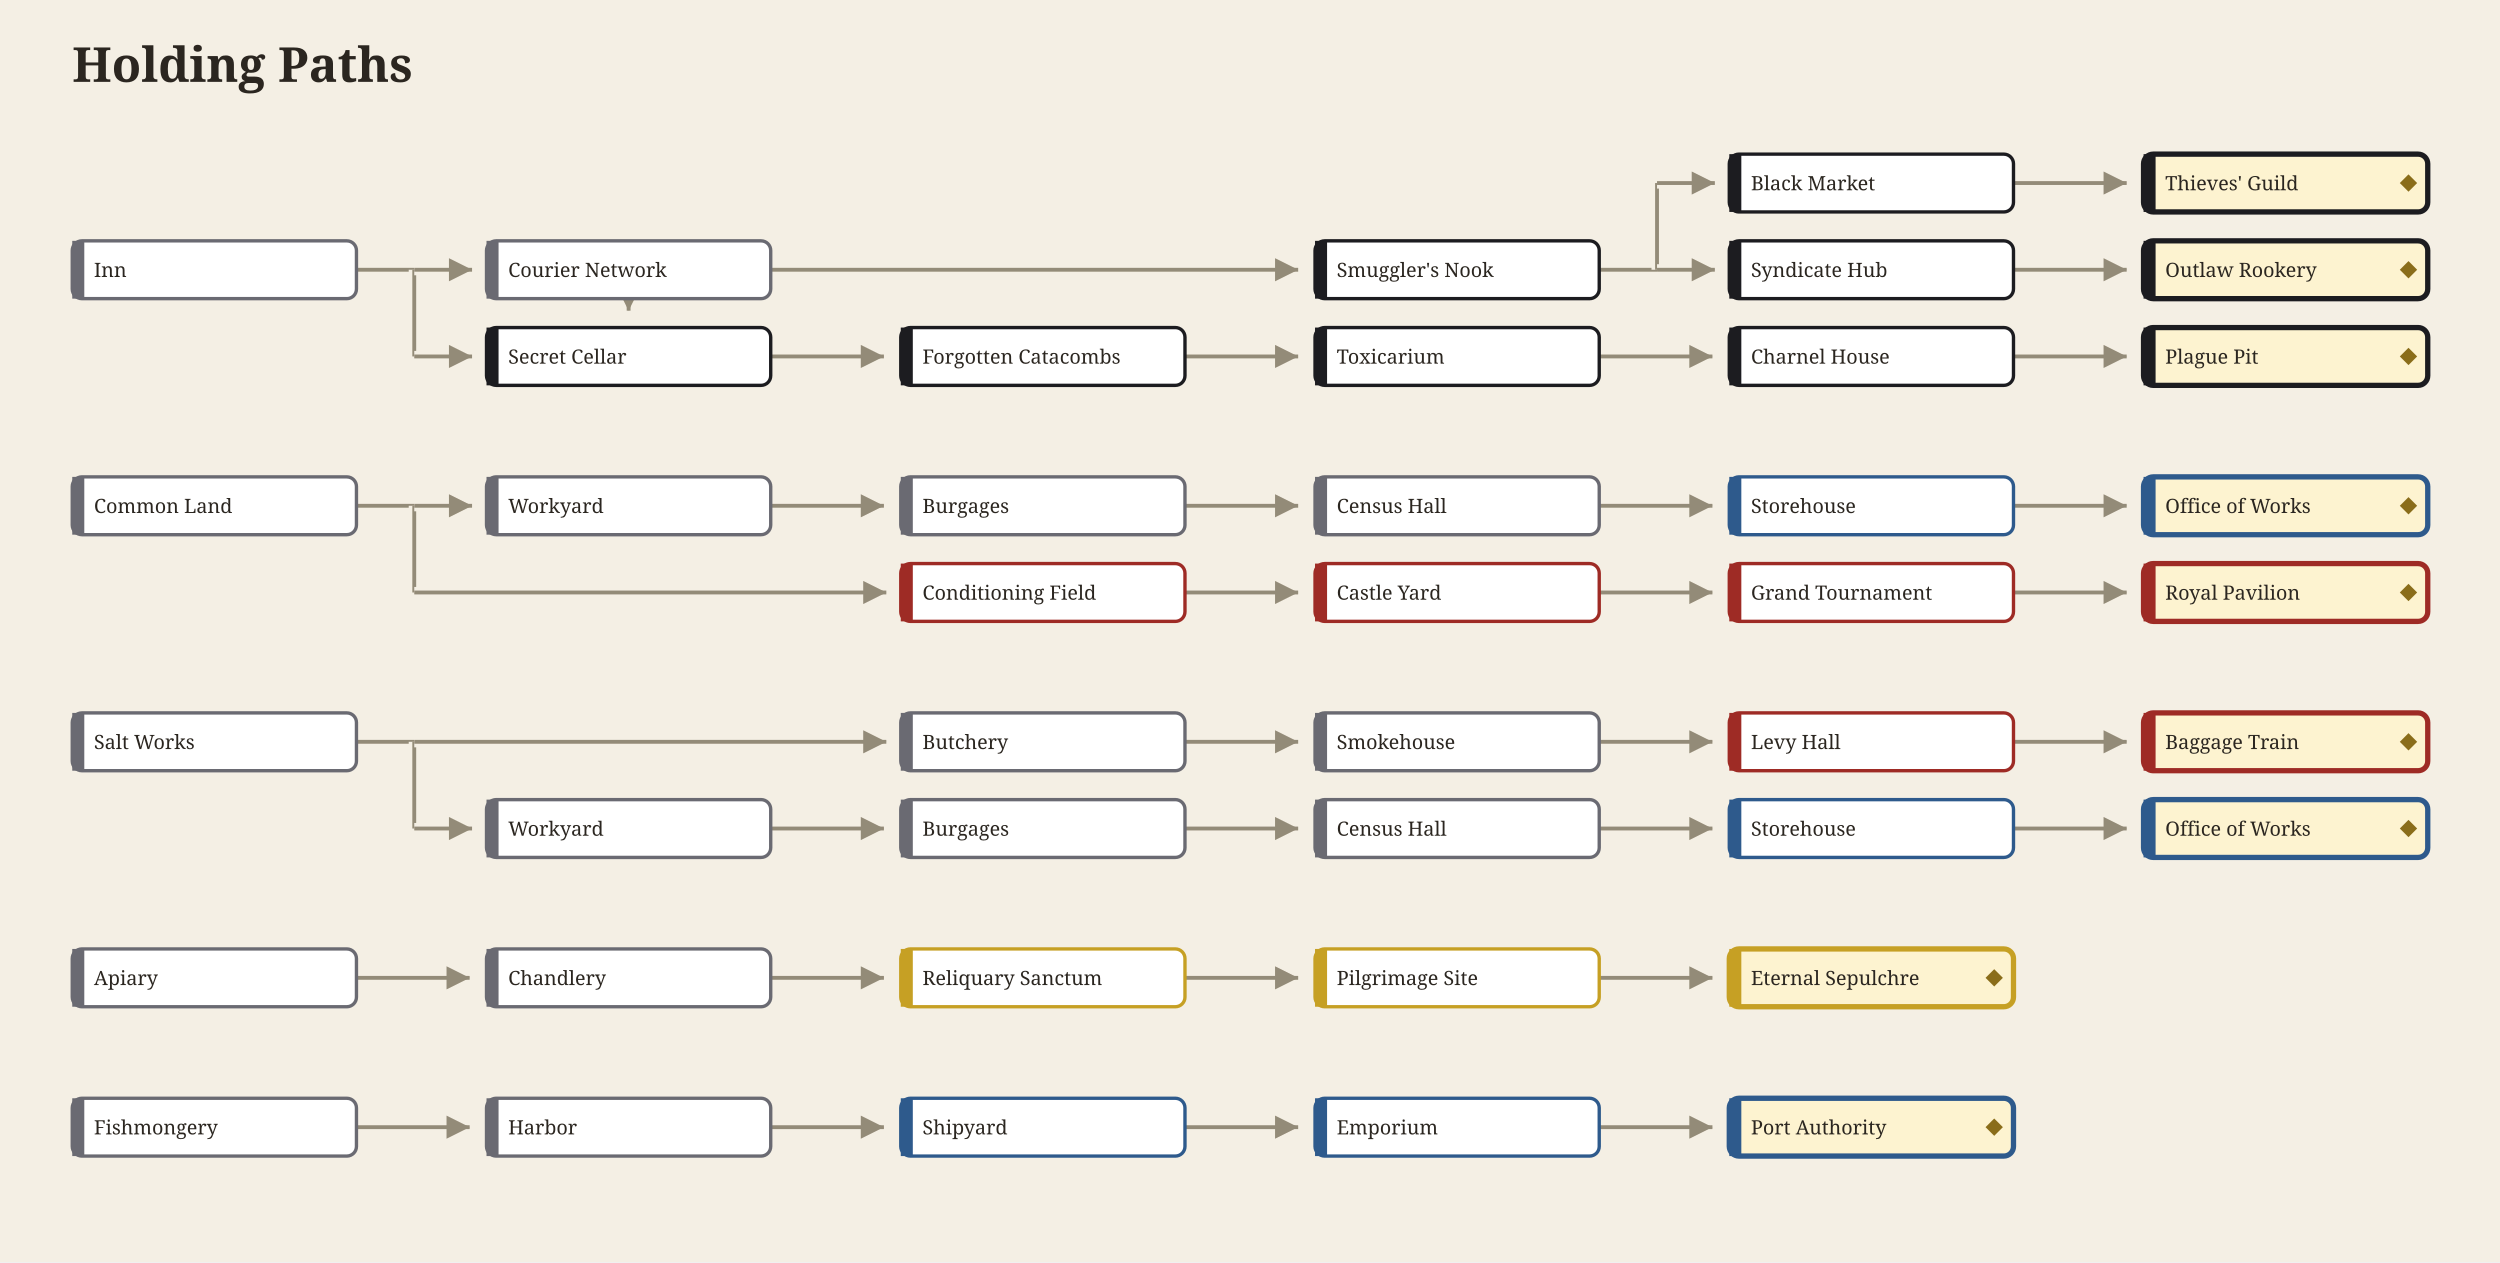
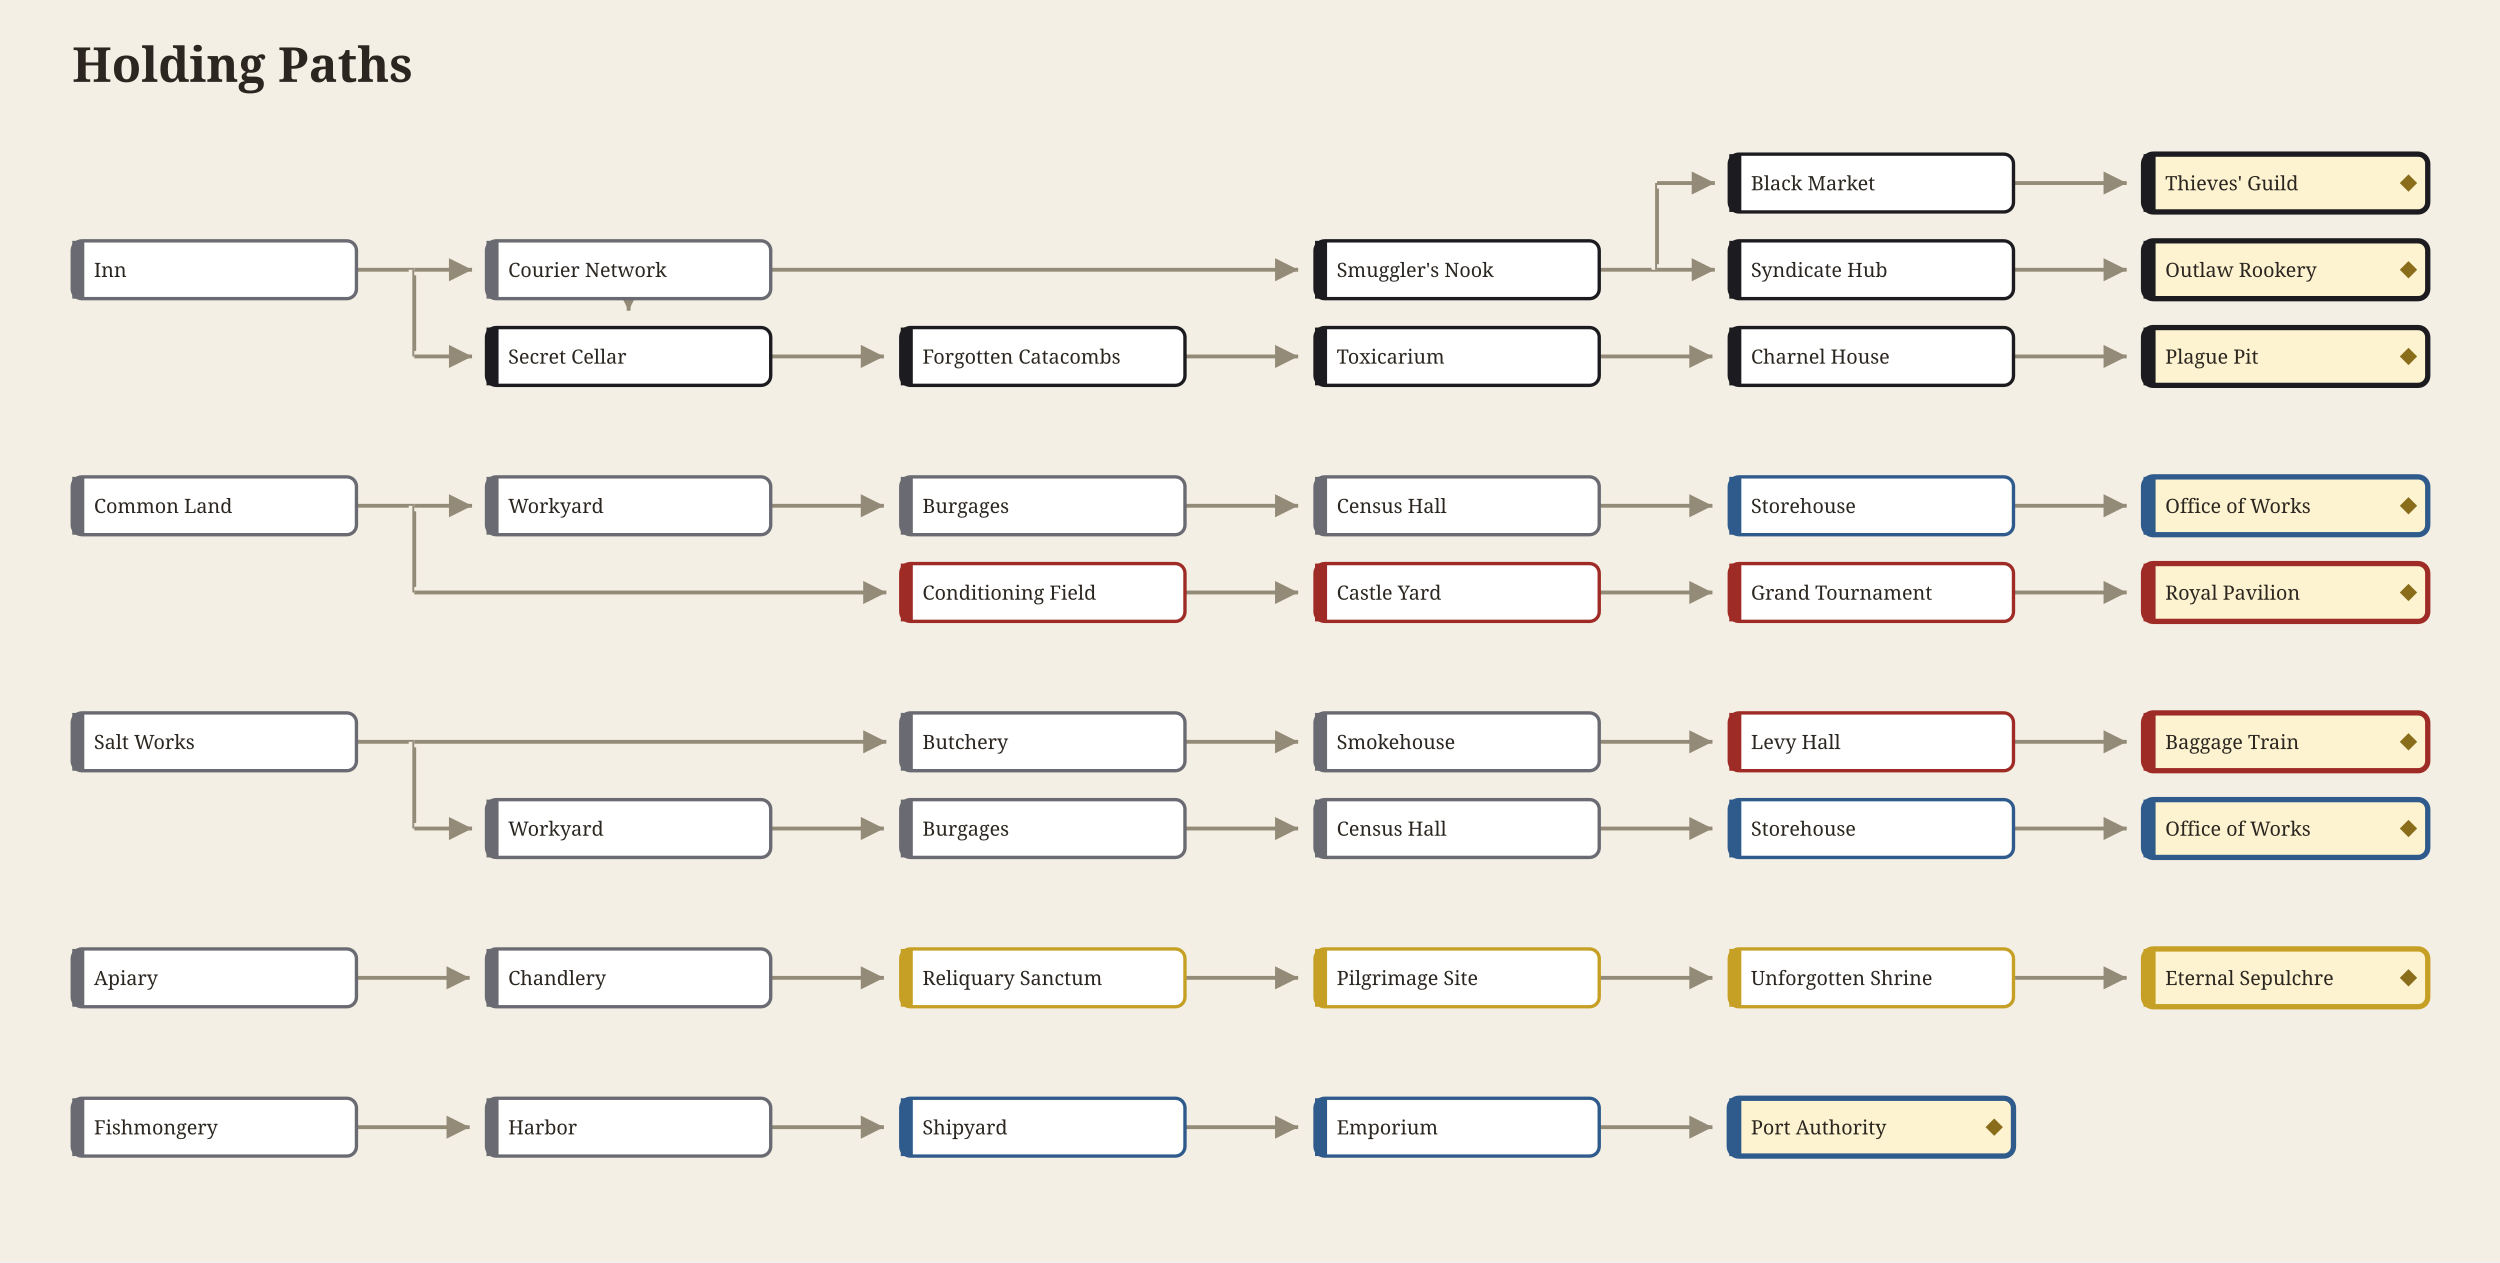
<svg xmlns="http://www.w3.org/2000/svg" width="1038" height="524" viewBox="0 0 1038 524" font-family="Georgia, serif">
  <rect width="1038" height="524" fill="#f4efe4" />
  <defs>
    <marker id="arw-2E5A8C" markerWidth="7" markerHeight="7" refX="6" refY="3" orient="auto">
      <path d="M0,0 L6,3 L0,6 Z" fill="#2E5A8C" />
    </marker>
    <marker id="arw-9E2B25" markerWidth="7" markerHeight="7" refX="6" refY="3" orient="auto">
      <path d="M0,0 L6,3 L0,6 Z" fill="#9E2B25" />
    </marker>
    <marker id="arw-1c9c8c" markerWidth="7" markerHeight="7" refX="6" refY="3" orient="auto">
      <path d="M0,0 L6,3 L0,6 Z" fill="#1c9c8c" />
    </marker>
    <marker id="arw-C6A024" markerWidth="7" markerHeight="7" refX="6" refY="3" orient="auto">
      <path d="M0,0 L6,3 L0,6 Z" fill="#C6A024" />
    </marker>
    <marker id="arw-6A3D8F" markerWidth="7" markerHeight="7" refX="6" refY="3" orient="auto">
      <path d="M0,0 L6,3 L0,6 Z" fill="#6A3D8F" />
    </marker>
    <marker id="arw-CC6A1A" markerWidth="7" markerHeight="7" refX="6" refY="3" orient="auto">
      <path d="M0,0 L6,3 L0,6 Z" fill="#CC6A1A" />
    </marker>
    <marker id="arw-3a7d3a" markerWidth="7" markerHeight="7" refX="6" refY="3" orient="auto">
      <path d="M0,0 L6,3 L0,6 Z" fill="#3a7d3a" />
    </marker>
    <marker id="arw-b5347a" markerWidth="7" markerHeight="7" refX="6" refY="3" orient="auto">
      <path d="M0,0 L6,3 L0,6 Z" fill="#b5347a" />
    </marker>
    <marker id="arw-2b6f9e" markerWidth="7" markerHeight="7" refX="6" refY="3" orient="auto">
      <path d="M0,0 L6,3 L0,6 Z" fill="#2b6f9e" />
    </marker>
    <marker id="arw-8a6d1a" markerWidth="7" markerHeight="7" refX="6" refY="3" orient="auto">
      <path d="M0,0 L6,3 L0,6 Z" fill="#8a6d1a" />
    </marker>
    <marker id="arw-5f5647" markerWidth="7" markerHeight="7" refX="6" refY="3" orient="auto">
      <path d="M0,0 L6,3 L0,6 Z" fill="#5f5647" />
    </marker>
    <marker id="arw-7a2ea0" markerWidth="7" markerHeight="7" refX="6" refY="3" orient="auto">
      <path d="M0,0 L6,3 L0,6 Z" fill="#7a2ea0" />
    </marker>
    <marker id="arw-0f8a7e" markerWidth="7" markerHeight="7" refX="6" refY="3" orient="auto">
      <path d="M0,0 L6,3 L0,6 Z" fill="#0f8a7e" />
    </marker>
    <marker id="arw-a83232" markerWidth="7" markerHeight="7" refX="6" refY="3" orient="auto">
      <path d="M0,0 L6,3 L0,6 Z" fill="#a83232" />
    </marker>
    <marker id="arw-8f8672" markerWidth="7" markerHeight="7" refX="6" refY="3" orient="auto">
      <path d="M0,0 L6,3 L0,6 Z" fill="#8f8672" />
    </marker>
  </defs>
  <text x="30" y="34" font-size="20" font-weight="bold" fill="#2b2620">Holding Paths</text>
  <path d="M148,112 L172,112" fill="none" stroke="#f4efe4" stroke-width="4.6" opacity="1" />
  <path d="M148,112 L172,112" fill="none" stroke="#8f8672" stroke-width="1.6" opacity="0.95" />
  <path d="M172,112 L172,148" fill="none" stroke="#f4efe4" stroke-width="4.6" opacity="1" />
  <path d="M172,112 L172,148" fill="none" stroke="#8f8672" stroke-width="1.6" opacity="0.95" />
  <path d="M172,112 L196,112" fill="none" stroke="#f4efe4" stroke-width="4.6" opacity="1" />
  <path d="M172,112 L196,112" fill="none" stroke="#8f8672" stroke-width="1.6" opacity="0.95" marker-end="url(#arw-8f8672)" />
  <path d="M172,148 L196,148" fill="none" stroke="#f4efe4" stroke-width="4.6" opacity="1" />
  <path d="M172,148 L196,148" fill="none" stroke="#8f8672" stroke-width="1.6" opacity="0.95" marker-end="url(#arw-8f8672)" />
  <path d="M320,112 L539,112" fill="none" stroke="#f4efe4" stroke-width="4.6" opacity="1" />
  <path d="M320,112 L539,112" fill="none" stroke="#8f8672" stroke-width="1.6" opacity="0.95" marker-end="url(#arw-8f8672)" />
  <path d="M320,148 L367,148" fill="none" stroke="#f4efe4" stroke-width="4.6" opacity="1" />
  <path d="M320,148 L367,148" fill="none" stroke="#8f8672" stroke-width="1.6" opacity="0.95" marker-end="url(#arw-8f8672)" />
  <path d="M492,148 L539,148" fill="none" stroke="#f4efe4" stroke-width="4.6" opacity="1" />
  <path d="M492,148 L539,148" fill="none" stroke="#8f8672" stroke-width="1.6" opacity="0.95" marker-end="url(#arw-8f8672)" />
  <path d="M664,112 L688,112" fill="none" stroke="#f4efe4" stroke-width="4.6" opacity="1" />
  <path d="M664,112 L688,112" fill="none" stroke="#8f8672" stroke-width="1.6" opacity="0.95" />
  <path d="M688,76 L688,112" fill="none" stroke="#f4efe4" stroke-width="4.6" opacity="1" />
  <path d="M688,76 L688,112" fill="none" stroke="#8f8672" stroke-width="1.6" opacity="0.95" />
  <path d="M688,112 L712,112" fill="none" stroke="#f4efe4" stroke-width="4.6" opacity="1" />
  <path d="M688,112 L712,112" fill="none" stroke="#8f8672" stroke-width="1.6" opacity="0.95" marker-end="url(#arw-8f8672)" />
  <path d="M688,76 L712,76" fill="none" stroke="#f4efe4" stroke-width="4.6" opacity="1" />
  <path d="M688,76 L712,76" fill="none" stroke="#8f8672" stroke-width="1.6" opacity="0.95" marker-end="url(#arw-8f8672)" />
  <path d="M664,148 L711,148" fill="none" stroke="#f4efe4" stroke-width="4.6" opacity="1" />
  <path d="M664,148 L711,148" fill="none" stroke="#8f8672" stroke-width="1.6" opacity="0.95" marker-end="url(#arw-8f8672)" />
  <path d="M836,112 L883,112" fill="none" stroke="#f4efe4" stroke-width="4.6" opacity="1" />
  <path d="M836,112 L883,112" fill="none" stroke="#8f8672" stroke-width="1.6" opacity="0.95" marker-end="url(#arw-8f8672)" />
  <path d="M836,148 L883,148" fill="none" stroke="#f4efe4" stroke-width="4.6" opacity="1" />
  <path d="M836,148 L883,148" fill="none" stroke="#8f8672" stroke-width="1.6" opacity="0.95" marker-end="url(#arw-8f8672)" />
  <path d="M836,76 L883,76" fill="none" stroke="#f4efe4" stroke-width="4.6" opacity="1" />
  <path d="M836,76 L883,76" fill="none" stroke="#8f8672" stroke-width="1.6" opacity="0.95" marker-end="url(#arw-8f8672)" />
  <path d="M261,124 L261,129" fill="none" stroke="#f4efe4" stroke-width="4.6" opacity="1" />
  <path d="M261,124 L261,129" fill="none" stroke="#8f8672" stroke-width="1.6" opacity="0.95" marker-end="url(#arw-8f8672)" />
  <rect x="30" y="100" width="118" height="24" rx="4" fill="#ffffff" stroke="#6a6a72" stroke-width="1.4" />
  <rect x="30" y="100" width="5" height="24" fill="#6a6a72" />
  <text x="39" y="115" font-size="8.2" fill="#2b2620">Inn</text>
  <rect x="202" y="100" width="118" height="24" rx="4" fill="#ffffff" stroke="#6a6a72" stroke-width="1.4" />
  <rect x="202" y="100" width="5" height="24" fill="#6a6a72" />
  <text x="211" y="115" font-size="8.2" fill="#2b2620">Courier Network</text>
  <rect x="202" y="136" width="118" height="24" rx="4" fill="#ffffff" stroke="#1c1c20" stroke-width="1.4" />
  <rect x="202" y="136" width="5" height="24" fill="#1c1c20" />
  <text x="211" y="151" font-size="8.2" fill="#2b2620">Secret Cellar</text>
  <rect x="374" y="136" width="118" height="24" rx="4" fill="#ffffff" stroke="#1c1c20" stroke-width="1.4" />
  <rect x="374" y="136" width="5" height="24" fill="#1c1c20" />
  <text x="383" y="151" font-size="8.2" fill="#2b2620">Forgotten Catacombs</text>
  <rect x="546" y="100" width="118" height="24" rx="4" fill="#ffffff" stroke="#1c1c20" stroke-width="1.4" />
  <rect x="546" y="100" width="5" height="24" fill="#1c1c20" />
  <text x="555" y="115" font-size="8.2" fill="#2b2620">Smuggler's Nook</text>
  <rect x="546" y="136" width="118" height="24" rx="4" fill="#ffffff" stroke="#1c1c20" stroke-width="1.4" />
  <rect x="546" y="136" width="5" height="24" fill="#1c1c20" />
  <text x="555" y="151" font-size="8.2" fill="#2b2620">Toxicarium</text>
  <rect x="718" y="100" width="118" height="24" rx="4" fill="#ffffff" stroke="#1c1c20" stroke-width="1.4" />
  <rect x="718" y="100" width="5" height="24" fill="#1c1c20" />
  <text x="727" y="115" font-size="8.2" fill="#2b2620">Syndicate Hub</text>
  <rect x="718" y="136" width="118" height="24" rx="4" fill="#ffffff" stroke="#1c1c20" stroke-width="1.4" />
  <rect x="718" y="136" width="5" height="24" fill="#1c1c20" />
  <text x="727" y="151" font-size="8.2" fill="#2b2620">Charnel House</text>
  <rect x="718" y="64" width="118" height="24" rx="4" fill="#ffffff" stroke="#1c1c20" stroke-width="1.4" />
  <rect x="718" y="64" width="5" height="24" fill="#1c1c20" />
  <text x="727" y="79" font-size="8.2" fill="#2b2620">Black Market</text>
  <rect x="890" y="100" width="118" height="24" rx="4" fill="#fdf3d0" stroke="#1c1c20" stroke-width="2.2" />
  <rect x="890" y="100" width="5" height="24" fill="#1c1c20" />
  <text x="899" y="115" font-size="8.2" fill="#2b2620">Outlaw Rookery</text>
  <polygon points="1000.0,108.4 1003.6,112.0 1000.0,115.6 996.4,112.0" fill="#8a6d1a" />
  <rect x="890" y="136" width="118" height="24" rx="4" fill="#fdf3d0" stroke="#1c1c20" stroke-width="2.2" />
  <rect x="890" y="136" width="5" height="24" fill="#1c1c20" />
  <text x="899" y="151" font-size="8.2" fill="#2b2620">Plague Pit</text>
  <polygon points="1000.0,144.4 1003.6,148.0 1000.0,151.6 996.4,148.0" fill="#8a6d1a" />
  <rect x="890" y="64" width="118" height="24" rx="4" fill="#fdf3d0" stroke="#1c1c20" stroke-width="2.2" />
  <rect x="890" y="64" width="5" height="24" fill="#1c1c20" />
  <text x="899" y="79" font-size="8.2" fill="#2b2620">Thieves' Guild</text>
  <polygon points="1000.0,72.4 1003.6,76.0 1000.0,79.6 996.4,76.0" fill="#8a6d1a" />
  <path d="M148,210 L172,210" fill="none" stroke="#f4efe4" stroke-width="4.6" opacity="1" />
  <path d="M148,210 L172,210" fill="none" stroke="#8f8672" stroke-width="1.6" opacity="0.95" />
  <path d="M172,210 L172,246" fill="none" stroke="#f4efe4" stroke-width="4.6" opacity="1" />
  <path d="M172,210 L172,246" fill="none" stroke="#8f8672" stroke-width="1.6" opacity="0.95" />
  <path d="M172,210 L196,210" fill="none" stroke="#f4efe4" stroke-width="4.6" opacity="1" />
  <path d="M172,210 L196,210" fill="none" stroke="#8f8672" stroke-width="1.6" opacity="0.95" marker-end="url(#arw-8f8672)" />
  <path d="M172,246 L368,246" fill="none" stroke="#f4efe4" stroke-width="4.6" opacity="1" />
  <path d="M172,246 L368,246" fill="none" stroke="#8f8672" stroke-width="1.6" opacity="0.95" marker-end="url(#arw-8f8672)" />
  <path d="M320,210 L367,210" fill="none" stroke="#f4efe4" stroke-width="4.6" opacity="1" />
  <path d="M320,210 L367,210" fill="none" stroke="#8f8672" stroke-width="1.6" opacity="0.95" marker-end="url(#arw-8f8672)" />
  <path d="M492,210 L539,210" fill="none" stroke="#f4efe4" stroke-width="4.6" opacity="1" />
  <path d="M492,210 L539,210" fill="none" stroke="#8f8672" stroke-width="1.6" opacity="0.95" marker-end="url(#arw-8f8672)" />
  <path d="M492,246 L539,246" fill="none" stroke="#f4efe4" stroke-width="4.6" opacity="1" />
  <path d="M492,246 L539,246" fill="none" stroke="#8f8672" stroke-width="1.6" opacity="0.95" marker-end="url(#arw-8f8672)" />
  <path d="M664,210 L711,210" fill="none" stroke="#f4efe4" stroke-width="4.6" opacity="1" />
  <path d="M664,210 L711,210" fill="none" stroke="#8f8672" stroke-width="1.6" opacity="0.95" marker-end="url(#arw-8f8672)" />
  <path d="M664,246 L711,246" fill="none" stroke="#f4efe4" stroke-width="4.6" opacity="1" />
  <path d="M664,246 L711,246" fill="none" stroke="#8f8672" stroke-width="1.6" opacity="0.95" marker-end="url(#arw-8f8672)" />
  <path d="M836,210 L883,210" fill="none" stroke="#f4efe4" stroke-width="4.6" opacity="1" />
  <path d="M836,210 L883,210" fill="none" stroke="#8f8672" stroke-width="1.6" opacity="0.95" marker-end="url(#arw-8f8672)" />
  <path d="M836,246 L883,246" fill="none" stroke="#f4efe4" stroke-width="4.6" opacity="1" />
  <path d="M836,246 L883,246" fill="none" stroke="#8f8672" stroke-width="1.6" opacity="0.95" marker-end="url(#arw-8f8672)" />
  <rect x="30" y="198" width="118" height="24" rx="4" fill="#ffffff" stroke="#6a6a72" stroke-width="1.4" />
  <rect x="30" y="198" width="5" height="24" fill="#6a6a72" />
  <text x="39" y="213" font-size="8.2" fill="#2b2620">Common Land</text>
  <rect x="202" y="198" width="118" height="24" rx="4" fill="#ffffff" stroke="#6a6a72" stroke-width="1.4" />
  <rect x="202" y="198" width="5" height="24" fill="#6a6a72" />
  <text x="211" y="213" font-size="8.2" fill="#2b2620">Workyard</text>
  <rect x="374" y="198" width="118" height="24" rx="4" fill="#ffffff" stroke="#6a6a72" stroke-width="1.4" />
  <rect x="374" y="198" width="5" height="24" fill="#6a6a72" />
  <text x="383" y="213" font-size="8.2" fill="#2b2620">Burgages</text>
  <rect x="374" y="234" width="118" height="24" rx="4" fill="#ffffff" stroke="#9E2B25" stroke-width="1.4" />
  <rect x="374" y="234" width="5" height="24" fill="#9E2B25" />
  <text x="383" y="249" font-size="8.2" fill="#2b2620">Conditioning Field</text>
  <rect x="546" y="198" width="118" height="24" rx="4" fill="#ffffff" stroke="#6a6a72" stroke-width="1.4" />
  <rect x="546" y="198" width="5" height="24" fill="#6a6a72" />
  <text x="555" y="213" font-size="8.2" fill="#2b2620">Census Hall</text>
  <rect x="546" y="234" width="118" height="24" rx="4" fill="#ffffff" stroke="#9E2B25" stroke-width="1.4" />
  <rect x="546" y="234" width="5" height="24" fill="#9E2B25" />
  <text x="555" y="249" font-size="8.2" fill="#2b2620">Castle Yard</text>
  <rect x="718" y="198" width="118" height="24" rx="4" fill="#ffffff" stroke="#2E5A8C" stroke-width="1.4" />
  <rect x="718" y="198" width="5" height="24" fill="#2E5A8C" />
  <text x="727" y="213" font-size="8.2" fill="#2b2620">Storehouse</text>
  <rect x="718" y="234" width="118" height="24" rx="4" fill="#ffffff" stroke="#9E2B25" stroke-width="1.4" />
  <rect x="718" y="234" width="5" height="24" fill="#9E2B25" />
  <text x="727" y="249" font-size="8.2" fill="#2b2620">Grand Tournament</text>
  <rect x="890" y="198" width="118" height="24" rx="4" fill="#fdf3d0" stroke="#2E5A8C" stroke-width="2.2" />
  <rect x="890" y="198" width="5" height="24" fill="#2E5A8C" />
  <text x="899" y="213" font-size="8.2" fill="#2b2620">Office of Works</text>
  <polygon points="1000.0,206.4 1003.6,210.0 1000.0,213.6 996.4,210.0" fill="#8a6d1a" />
  <rect x="890" y="234" width="118" height="24" rx="4" fill="#fdf3d0" stroke="#9E2B25" stroke-width="2.2" />
  <rect x="890" y="234" width="5" height="24" fill="#9E2B25" />
  <text x="899" y="249" font-size="8.2" fill="#2b2620">Royal Pavilion</text>
  <polygon points="1000.0,242.4 1003.6,246.0 1000.0,249.6 996.4,246.0" fill="#8a6d1a" />
  <path d="M148,308 L172,308" fill="none" stroke="#f4efe4" stroke-width="4.6" opacity="1" />
  <path d="M148,308 L172,308" fill="none" stroke="#8f8672" stroke-width="1.6" opacity="0.95" />
  <path d="M172,308 L172,344" fill="none" stroke="#f4efe4" stroke-width="4.6" opacity="1" />
  <path d="M172,308 L172,344" fill="none" stroke="#8f8672" stroke-width="1.6" opacity="0.95" />
  <path d="M172,308 L368,308" fill="none" stroke="#f4efe4" stroke-width="4.6" opacity="1" />
  <path d="M172,308 L368,308" fill="none" stroke="#8f8672" stroke-width="1.6" opacity="0.95" marker-end="url(#arw-8f8672)" />
  <path d="M172,344 L196,344" fill="none" stroke="#f4efe4" stroke-width="4.6" opacity="1" />
  <path d="M172,344 L196,344" fill="none" stroke="#8f8672" stroke-width="1.6" opacity="0.95" marker-end="url(#arw-8f8672)" />
  <path d="M320,344 L367,344" fill="none" stroke="#f4efe4" stroke-width="4.6" opacity="1" />
  <path d="M320,344 L367,344" fill="none" stroke="#8f8672" stroke-width="1.6" opacity="0.95" marker-end="url(#arw-8f8672)" />
  <path d="M492,308 L539,308" fill="none" stroke="#f4efe4" stroke-width="4.6" opacity="1" />
  <path d="M492,308 L539,308" fill="none" stroke="#8f8672" stroke-width="1.6" opacity="0.95" marker-end="url(#arw-8f8672)" />
  <path d="M492,344 L539,344" fill="none" stroke="#f4efe4" stroke-width="4.6" opacity="1" />
  <path d="M492,344 L539,344" fill="none" stroke="#8f8672" stroke-width="1.6" opacity="0.95" marker-end="url(#arw-8f8672)" />
  <path d="M664,308 L711,308" fill="none" stroke="#f4efe4" stroke-width="4.6" opacity="1" />
  <path d="M664,308 L711,308" fill="none" stroke="#8f8672" stroke-width="1.6" opacity="0.95" marker-end="url(#arw-8f8672)" />
  <path d="M664,344 L711,344" fill="none" stroke="#f4efe4" stroke-width="4.6" opacity="1" />
  <path d="M664,344 L711,344" fill="none" stroke="#8f8672" stroke-width="1.6" opacity="0.95" marker-end="url(#arw-8f8672)" />
  <path d="M836,308 L883,308" fill="none" stroke="#f4efe4" stroke-width="4.6" opacity="1" />
  <path d="M836,308 L883,308" fill="none" stroke="#8f8672" stroke-width="1.6" opacity="0.95" marker-end="url(#arw-8f8672)" />
  <path d="M836,344 L883,344" fill="none" stroke="#f4efe4" stroke-width="4.6" opacity="1" />
  <path d="M836,344 L883,344" fill="none" stroke="#8f8672" stroke-width="1.6" opacity="0.95" marker-end="url(#arw-8f8672)" />
  <rect x="30" y="296" width="118" height="24" rx="4" fill="#ffffff" stroke="#6a6a72" stroke-width="1.4" />
  <rect x="30" y="296" width="5" height="24" fill="#6a6a72" />
  <text x="39" y="311" font-size="8.2" fill="#2b2620">Salt Works</text>
  <rect x="202" y="332" width="118" height="24" rx="4" fill="#ffffff" stroke="#6a6a72" stroke-width="1.4" />
  <rect x="202" y="332" width="5" height="24" fill="#6a6a72" />
  <text x="211" y="347" font-size="8.2" fill="#2b2620">Workyard</text>
  <rect x="374" y="296" width="118" height="24" rx="4" fill="#ffffff" stroke="#6a6a72" stroke-width="1.4" />
  <rect x="374" y="296" width="5" height="24" fill="#6a6a72" />
  <text x="383" y="311" font-size="8.2" fill="#2b2620">Butchery</text>
  <rect x="374" y="332" width="118" height="24" rx="4" fill="#ffffff" stroke="#6a6a72" stroke-width="1.4" />
  <rect x="374" y="332" width="5" height="24" fill="#6a6a72" />
  <text x="383" y="347" font-size="8.2" fill="#2b2620">Burgages</text>
  <rect x="546" y="296" width="118" height="24" rx="4" fill="#ffffff" stroke="#6a6a72" stroke-width="1.4" />
  <rect x="546" y="296" width="5" height="24" fill="#6a6a72" />
  <text x="555" y="311" font-size="8.2" fill="#2b2620">Smokehouse</text>
  <rect x="546" y="332" width="118" height="24" rx="4" fill="#ffffff" stroke="#6a6a72" stroke-width="1.4" />
  <rect x="546" y="332" width="5" height="24" fill="#6a6a72" />
  <text x="555" y="347" font-size="8.2" fill="#2b2620">Census Hall</text>
  <rect x="718" y="296" width="118" height="24" rx="4" fill="#ffffff" stroke="#9E2B25" stroke-width="1.4" />
  <rect x="718" y="296" width="5" height="24" fill="#9E2B25" />
  <text x="727" y="311" font-size="8.2" fill="#2b2620">Levy Hall</text>
  <rect x="718" y="332" width="118" height="24" rx="4" fill="#ffffff" stroke="#2E5A8C" stroke-width="1.4" />
  <rect x="718" y="332" width="5" height="24" fill="#2E5A8C" />
  <text x="727" y="347" font-size="8.2" fill="#2b2620">Storehouse</text>
  <rect x="890" y="296" width="118" height="24" rx="4" fill="#fdf3d0" stroke="#9E2B25" stroke-width="2.2" />
  <rect x="890" y="296" width="5" height="24" fill="#9E2B25" />
  <text x="899" y="311" font-size="8.2" fill="#2b2620">Baggage Train</text>
  <polygon points="1000.0,304.4 1003.6,308.0 1000.0,311.6 996.4,308.0" fill="#8a6d1a" />
  <rect x="890" y="332" width="118" height="24" rx="4" fill="#fdf3d0" stroke="#2E5A8C" stroke-width="2.2" />
  <rect x="890" y="332" width="5" height="24" fill="#2E5A8C" />
  <text x="899" y="347" font-size="8.2" fill="#2b2620">Office of Works</text>
  <polygon points="1000.0,340.4 1003.6,344.0 1000.0,347.6 996.4,344.0" fill="#8a6d1a" />
  <path d="M148,406 L195,406" fill="none" stroke="#f4efe4" stroke-width="4.6" opacity="1" />
  <path d="M148,406 L195,406" fill="none" stroke="#8f8672" stroke-width="1.6" opacity="0.95" marker-end="url(#arw-8f8672)" />
  <path d="M320,406 L367,406" fill="none" stroke="#f4efe4" stroke-width="4.6" opacity="1" />
  <path d="M320,406 L367,406" fill="none" stroke="#8f8672" stroke-width="1.6" opacity="0.95" marker-end="url(#arw-8f8672)" />
  <path d="M492,406 L539,406" fill="none" stroke="#f4efe4" stroke-width="4.6" opacity="1" />
  <path d="M492,406 L539,406" fill="none" stroke="#8f8672" stroke-width="1.6" opacity="0.95" marker-end="url(#arw-8f8672)" />
  <path d="M664,406 L711,406" fill="none" stroke="#f4efe4" stroke-width="4.6" opacity="1" />
  <path d="M664,406 L711,406" fill="none" stroke="#8f8672" stroke-width="1.6" opacity="0.95" marker-end="url(#arw-8f8672)" />
+   <path d="M836,406 L883,406" fill="none" stroke="#f4efe4" stroke-width="4.6" opacity="1" />
+   <path d="M836,406 L883,406" fill="none" stroke="#8f8672" stroke-width="1.6" opacity="0.95" marker-end="url(#arw-8f8672)" />
  <rect x="30" y="394" width="118" height="24" rx="4" fill="#ffffff" stroke="#6a6a72" stroke-width="1.4" />
  <rect x="30" y="394" width="5" height="24" fill="#6a6a72" />
  <text x="39" y="409" font-size="8.2" fill="#2b2620">Apiary</text>
  <rect x="202" y="394" width="118" height="24" rx="4" fill="#ffffff" stroke="#6a6a72" stroke-width="1.4" />
  <rect x="202" y="394" width="5" height="24" fill="#6a6a72" />
  <text x="211" y="409" font-size="8.2" fill="#2b2620">Chandlery</text>
  <rect x="374" y="394" width="118" height="24" rx="4" fill="#ffffff" stroke="#C6A024" stroke-width="1.4" />
  <rect x="374" y="394" width="5" height="24" fill="#C6A024" />
  <text x="383" y="409" font-size="8.2" fill="#2b2620">Reliquary Sanctum</text>
  <rect x="546" y="394" width="118" height="24" rx="4" fill="#ffffff" stroke="#C6A024" stroke-width="1.4" />
  <rect x="546" y="394" width="5" height="24" fill="#C6A024" />
  <text x="555" y="409" font-size="8.2" fill="#2b2620">Pilgrimage Site</text>
-   <rect x="718" y="394" width="118" height="24" rx="4" fill="#fdf3d0" stroke="#C6A024" stroke-width="2.2" />
+   <rect x="718" y="394" width="118" height="24" rx="4" fill="#ffffff" stroke="#C6A024" stroke-width="1.4" />
  <rect x="718" y="394" width="5" height="24" fill="#C6A024" />
-   <text x="727" y="409" font-size="8.2" fill="#2b2620">Eternal Sepulchre</text>
-   <polygon points="828.0,402.4 831.6,406.0 828.0,409.6 824.4,406.0" fill="#8a6d1a" />
+   <text x="727" y="409" font-size="8.2" fill="#2b2620">Unforgotten Shrine</text>
+   <rect x="890" y="394" width="118" height="24" rx="4" fill="#fdf3d0" stroke="#C6A024" stroke-width="2.2" />
+   <rect x="890" y="394" width="5" height="24" fill="#C6A024" />
+   <text x="899" y="409" font-size="8.2" fill="#2b2620">Eternal Sepulchre</text>
+   <polygon points="1000.0,402.4 1003.6,406.0 1000.0,409.6 996.4,406.0" fill="#8a6d1a" />
  <path d="M148,468 L195,468" fill="none" stroke="#f4efe4" stroke-width="4.6" opacity="1" />
  <path d="M148,468 L195,468" fill="none" stroke="#8f8672" stroke-width="1.6" opacity="0.95" marker-end="url(#arw-8f8672)" />
  <path d="M320,468 L367,468" fill="none" stroke="#f4efe4" stroke-width="4.6" opacity="1" />
  <path d="M320,468 L367,468" fill="none" stroke="#8f8672" stroke-width="1.6" opacity="0.95" marker-end="url(#arw-8f8672)" />
  <path d="M492,468 L539,468" fill="none" stroke="#f4efe4" stroke-width="4.6" opacity="1" />
  <path d="M492,468 L539,468" fill="none" stroke="#8f8672" stroke-width="1.6" opacity="0.95" marker-end="url(#arw-8f8672)" />
  <path d="M664,468 L711,468" fill="none" stroke="#f4efe4" stroke-width="4.6" opacity="1" />
  <path d="M664,468 L711,468" fill="none" stroke="#8f8672" stroke-width="1.6" opacity="0.95" marker-end="url(#arw-8f8672)" />
  <rect x="30" y="456" width="118" height="24" rx="4" fill="#ffffff" stroke="#6a6a72" stroke-width="1.4" />
  <rect x="30" y="456" width="5" height="24" fill="#6a6a72" />
  <text x="39" y="471" font-size="8.2" fill="#2b2620">Fishmongery</text>
  <rect x="202" y="456" width="118" height="24" rx="4" fill="#ffffff" stroke="#6a6a72" stroke-width="1.4" />
  <rect x="202" y="456" width="5" height="24" fill="#6a6a72" />
  <text x="211" y="471" font-size="8.2" fill="#2b2620">Harbor</text>
  <rect x="374" y="456" width="118" height="24" rx="4" fill="#ffffff" stroke="#2E5A8C" stroke-width="1.4" />
  <rect x="374" y="456" width="5" height="24" fill="#2E5A8C" />
  <text x="383" y="471" font-size="8.2" fill="#2b2620">Shipyard</text>
  <rect x="546" y="456" width="118" height="24" rx="4" fill="#ffffff" stroke="#2E5A8C" stroke-width="1.4" />
  <rect x="546" y="456" width="5" height="24" fill="#2E5A8C" />
  <text x="555" y="471" font-size="8.2" fill="#2b2620">Emporium</text>
  <rect x="718" y="456" width="118" height="24" rx="4" fill="#fdf3d0" stroke="#2E5A8C" stroke-width="2.2" />
  <rect x="718" y="456" width="5" height="24" fill="#2E5A8C" />
  <text x="727" y="471" font-size="8.2" fill="#2b2620">Port Authority</text>
  <polygon points="828.0,464.4 831.6,468.0 828.0,471.6 824.4,468.0" fill="#8a6d1a" />
</svg>
